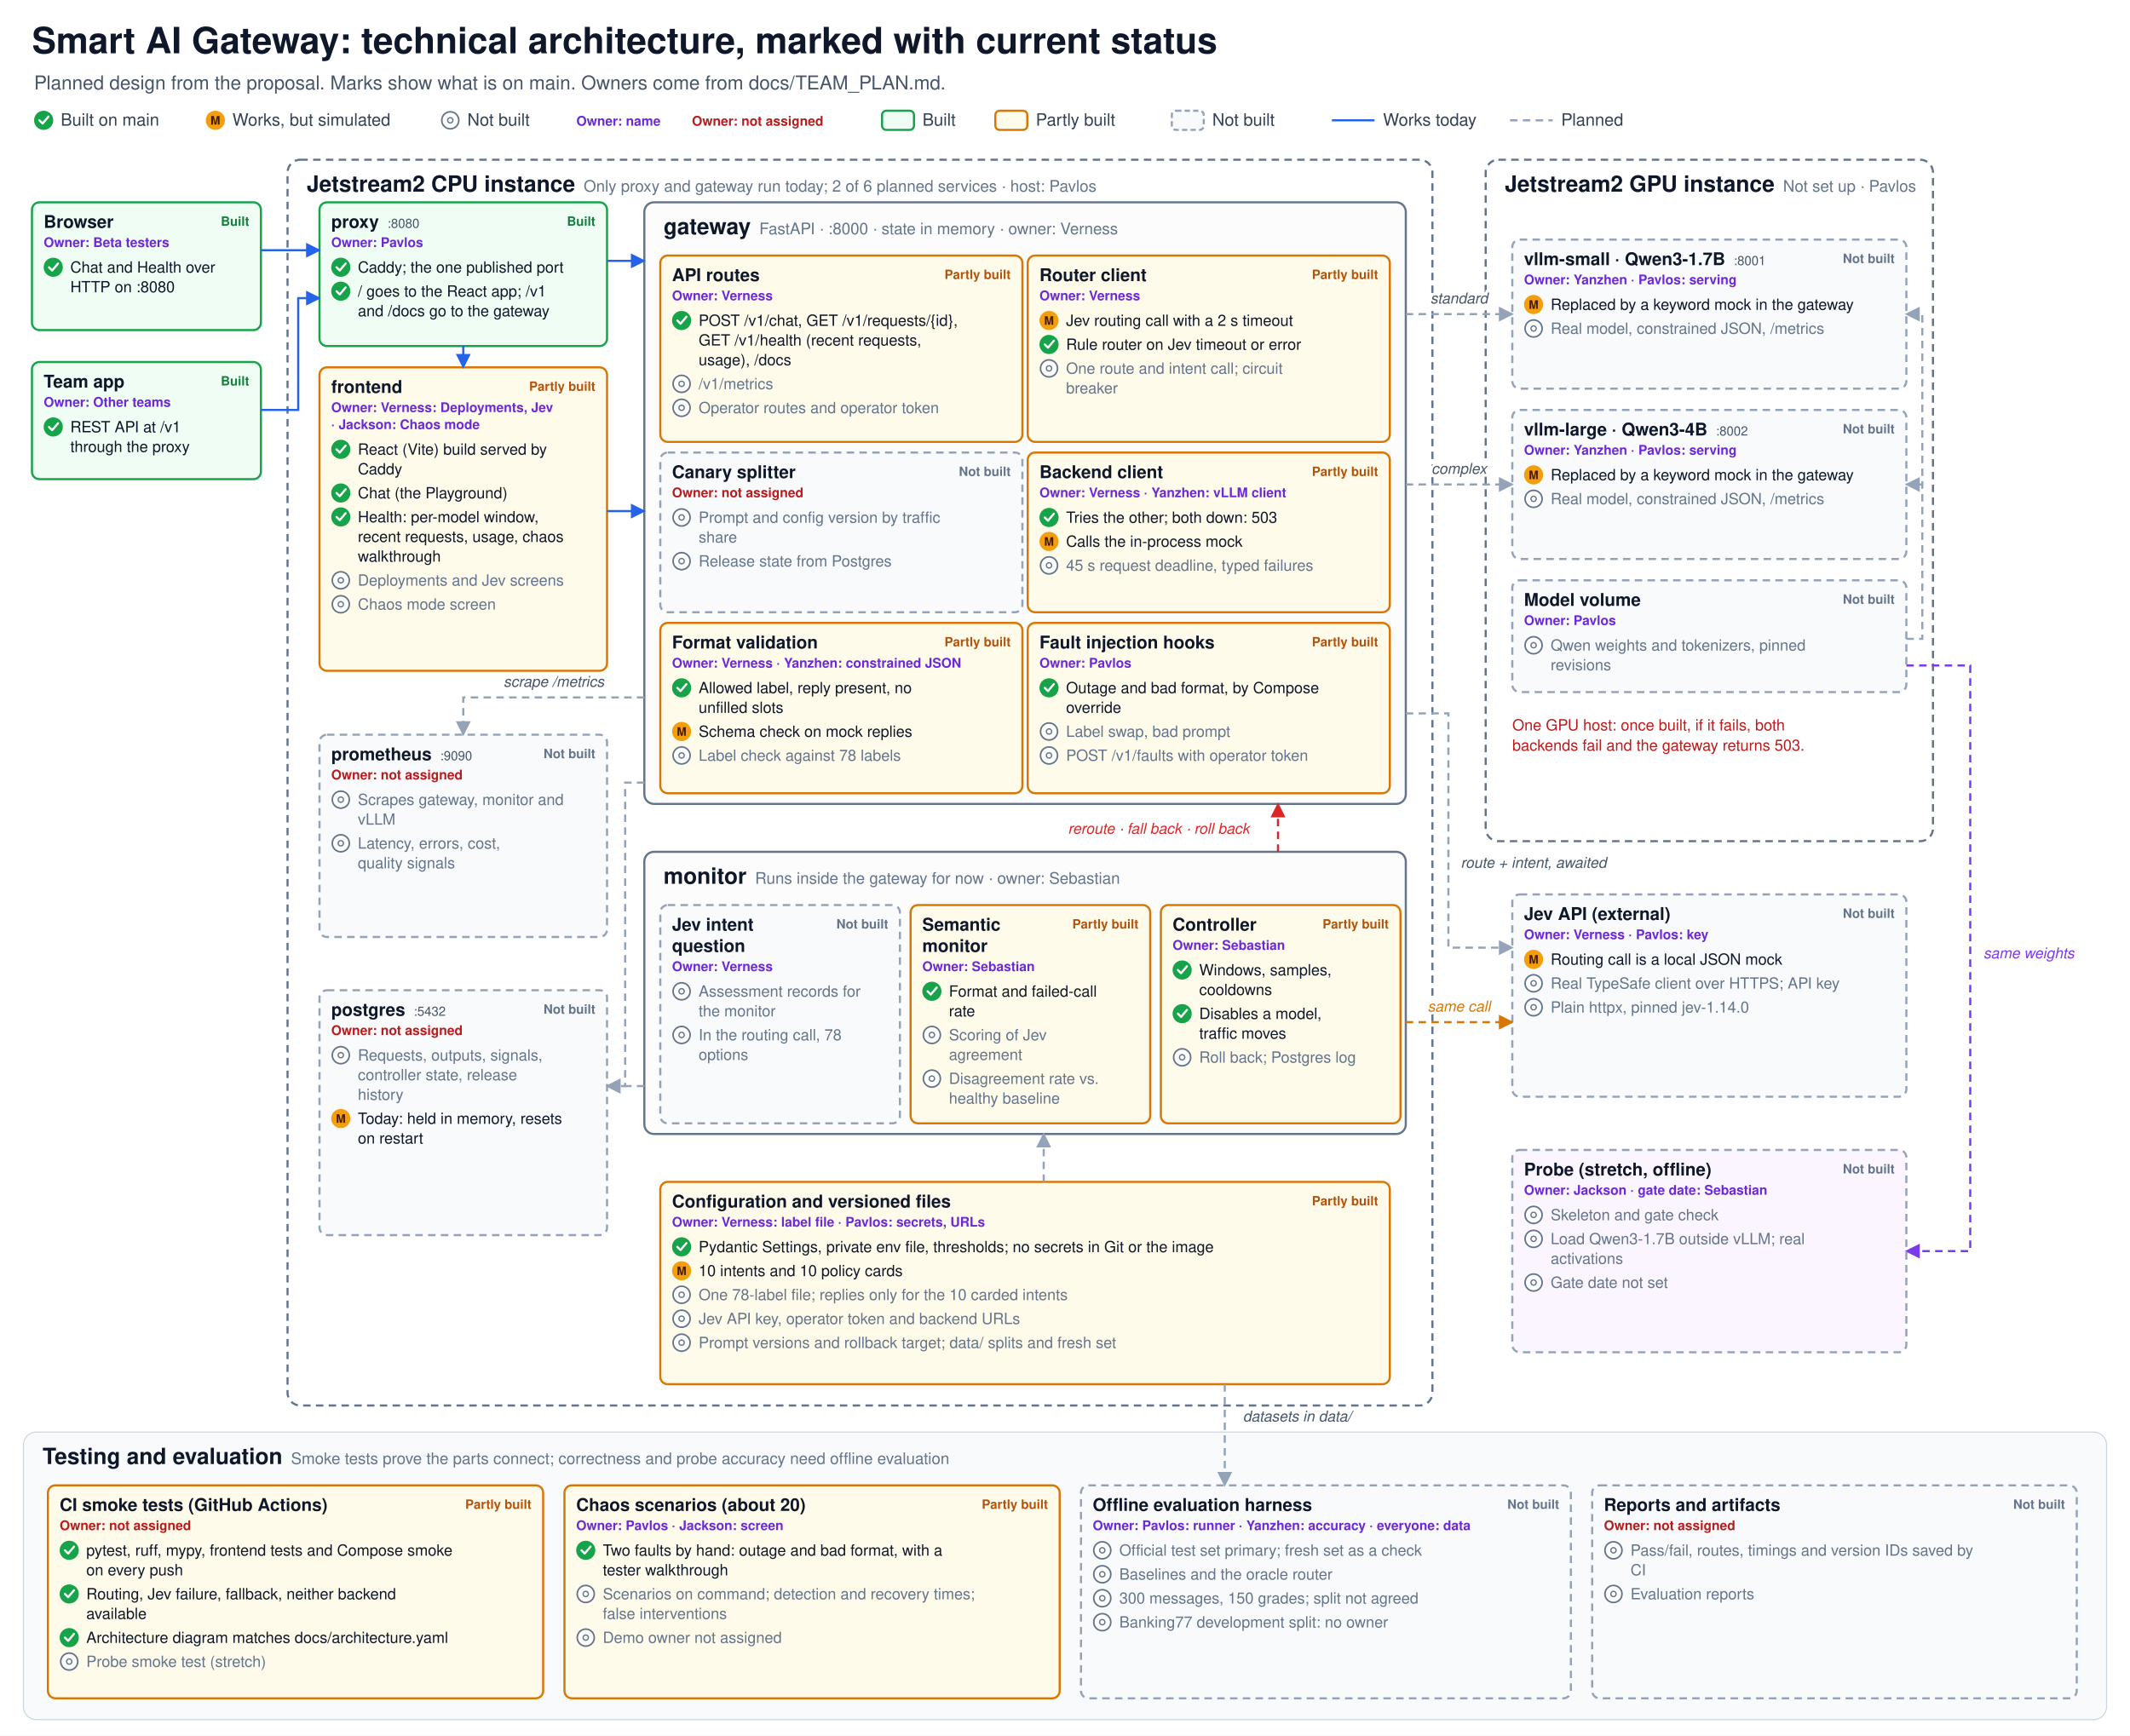
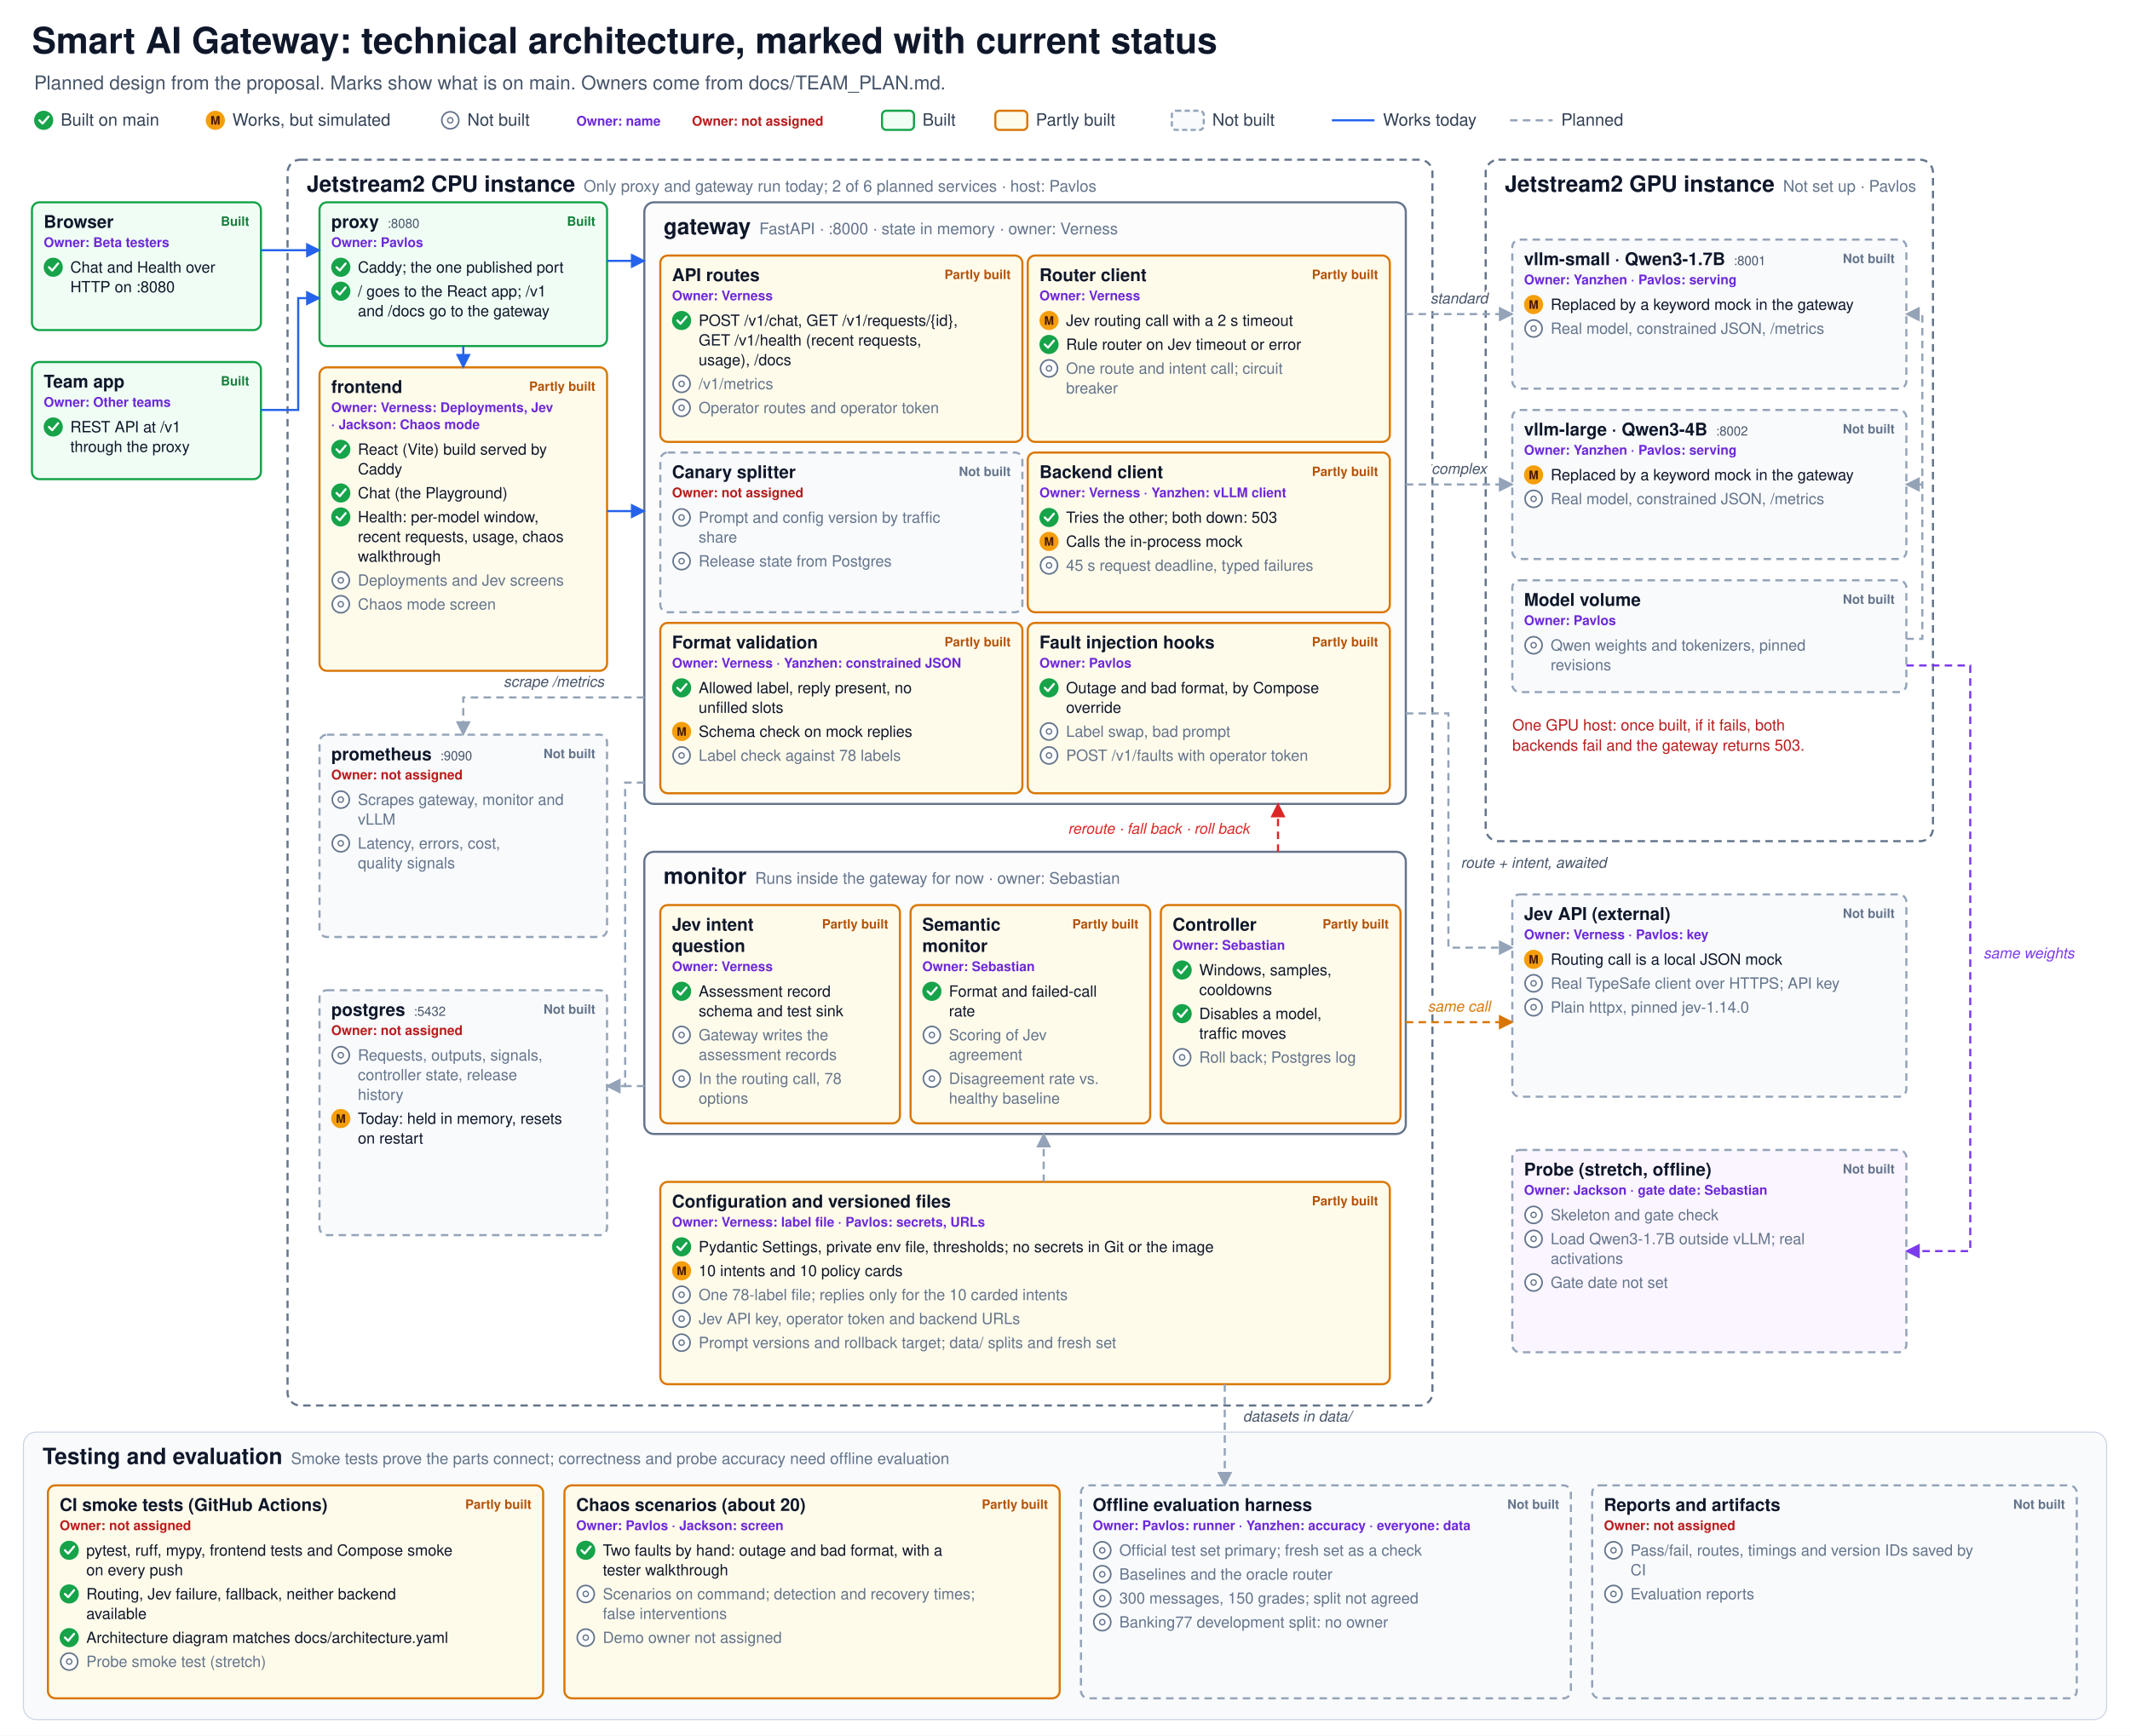
<svg xmlns="http://www.w3.org/2000/svg" width="2000" height="1630" viewBox="0 0 2000 1630" font-family="Helvetica, Arial, sans-serif">
  <defs>
    <marker id="arrow-live" viewBox="0 0 10 10" refX="9" refY="5" markerWidth="7" markerHeight="7" orient="auto">
      <path d="M0 0L10 5L0 10z" fill="#2563eb" />
    </marker>
    <marker id="arrow-planned" viewBox="0 0 10 10" refX="9" refY="5" markerWidth="7" markerHeight="7" orient="auto">
      <path d="M0 0L10 5L0 10z" fill="#94a3b8" />
    </marker>
    <marker id="arrow-async" viewBox="0 0 10 10" refX="9" refY="5" markerWidth="7" markerHeight="7" orient="auto">
      <path d="M0 0L10 5L0 10z" fill="#d97706" />
    </marker>
    <marker id="arrow-control" viewBox="0 0 10 10" refX="9" refY="5" markerWidth="7" markerHeight="7" orient="auto">
      <path d="M0 0L10 5L0 10z" fill="#dc2626" />
    </marker>
    <marker id="arrow-probe" viewBox="0 0 10 10" refX="9" refY="5" markerWidth="7" markerHeight="7" orient="auto">
      <path d="M0 0L10 5L0 10z" fill="#7c3aed" />
    </marker>
  </defs>
  <rect width="2000" height="1630" fill="#fff" />
  <text x="30" y="50" font-size="34" fill="#0f172a" font-weight="700" text-anchor="start">Smart AI Gateway: technical architecture, marked with current status</text>
  <text x="32" y="84" font-size="18" fill="#475569" text-anchor="start">Planned design from the proposal. Marks show what is on main. Owners come from docs/TEAM_PLAN.md.</text>
  <circle cx="41" cy="113" r="9" fill="#16a34a" />
  <path d="M37 113 L40 116 L45.5 109.5" stroke="#fff" stroke-width="2" fill="none" stroke-linecap="round" stroke-linejoin="round" />
  <text x="57" y="118" font-size="16" fill="#334155" text-anchor="start">Built on main</text>
  <circle cx="202.2" cy="113" r="9" fill="#f59e0b" />
  <text x="202.2" y="117" font-size="11" fill="#451a03" font-weight="700" text-anchor="middle">M</text>
  <text x="218.2" y="118" font-size="16" fill="#334155" text-anchor="start">Works, but simulated</text>
  <circle cx="422.8" cy="113" r="8" fill="#fff" stroke="#64748b" stroke-width="1.5" />
  <circle cx="422.8" cy="113" r="2.5" fill="none" stroke="#64748b" stroke-width="1.2" />
  <text x="438.8" y="118" font-size="16" fill="#334155" text-anchor="start">Not built</text>
  <text x="541.2" y="118" font-size="12.5" fill="#6d28d9" font-weight="700" text-anchor="start">Owner: name</text>
  <text x="649.7" y="118" font-size="12.5" fill="#b91c1c" font-weight="700" text-anchor="start">Owner: not assigned</text>
  <rect x="828.2" y="104" width="30" height="18" rx="4" fill="#f0fdf4" stroke="#16a34a" stroke-width="2" />
  <text x="866.2" y="118" font-size="16" fill="#334155" text-anchor="start">Built</text>
  <rect x="934.6" y="104" width="30" height="18" rx="4" fill="#fffbeb" stroke="#d97706" stroke-width="2" />
  <text x="972.6" y="118" font-size="16" fill="#334155" text-anchor="start">Partly built</text>
  <rect x="1100.3" y="104" width="30" height="18" rx="4" fill="#f8fafc" stroke="#94a3b8" stroke-width="2" stroke-dasharray="5 3" />
  <text x="1138.3" y="118" font-size="16" fill="#334155" text-anchor="start">Not built</text>
  <line x1="1250.6" y1="113" x2="1290.6" y2="113" stroke="#2563eb" stroke-width="2" />
  <text x="1298.6" y="118" font-size="16" fill="#334155" text-anchor="start">Works today</text>
  <line x1="1417.9" y1="113" x2="1457.9" y2="113" stroke="#94a3b8" stroke-width="2" stroke-dasharray="7 5" />
  <text x="1465.9" y="118" font-size="16" fill="#334155" text-anchor="start">Planned</text>
  <rect x="22" y="1345" width="1956" height="270" fill="#f8fafc" stroke="#cbd5e1" stroke-width="1" rx="12" />
  <text x="40" y="1375" font-size="21" font-weight="700" fill="#0f172a">Testing and evaluation<tspan dx="8" font-size="15" font-weight="400" fill="#64748b">Smoke tests prove the parts connect; correctness and probe accuracy need offline evaluation</tspan>
  </text>
  <rect x="270" y="150" width="1075" height="1170" fill="none" stroke="#64748b" stroke-width="2" stroke-dasharray="7 5" rx="12" />
  <text x="288" y="180" font-size="21" font-weight="700" fill="#0f172a">Jetstream2 CPU instance<tspan dx="8" font-size="15" font-weight="400" fill="#64748b">Only proxy and gateway run today; 2 of 6 planned services · host: Pavlos</tspan>
  </text>
  <rect x="1395" y="150" width="420" height="640" fill="none" stroke="#64748b" stroke-width="2" stroke-dasharray="7 5" rx="12" />
  <text x="1413" y="180" font-size="21" font-weight="700" fill="#0f172a">Jetstream2 GPU instance<tspan dx="8" font-size="15" font-weight="400" fill="#64748b">Not set up · Pavlos</tspan>
  </text>
  <rect x="605" y="190" width="715" height="565" fill="#fcfcfd" stroke="#64748b" stroke-width="2" rx="9" />
  <text x="623" y="220" font-size="21" font-weight="700" fill="#0f172a">gateway<tspan dx="8" font-size="15" font-weight="400" fill="#64748b">FastAPI · :8000 · state in memory · owner: Verness</tspan>
  </text>
  <rect x="605" y="800" width="715" height="265" fill="#fcfcfd" stroke="#64748b" stroke-width="2" rx="9" />
  <text x="623" y="830" font-size="21" font-weight="700" fill="#0f172a">monitor<tspan dx="8" font-size="15" font-weight="400" fill="#64748b">Runs inside the gateway for now · owner: Sebastian</tspan>
  </text>
  <g id="browser">
    <rect x="30" y="190" width="215" height="120" rx="7" fill="#f0fdf4" stroke="#16a34a" stroke-width="2" />
    <text x="234" y="212" font-size="12" fill="#15803d" font-weight="700" text-anchor="end">Built</text>
    <text x="41" y="214" font-size="16.5" font-weight="700" fill="#0f172a">Browser</text>
    <text x="41" y="232" font-size="12.5" fill="#6d28d9" font-weight="700" text-anchor="start">Owner: Beta testers</text>
    <circle cx="50" cy="251" r="9" fill="#16a34a" />
    <path d="M46 251 L49 254 L54.5 247.5" stroke="#fff" stroke-width="2" fill="none" stroke-linecap="round" stroke-linejoin="round" />
    <text x="66" y="256" font-size="14.5" fill="#0f172a" text-anchor="start">Chat and Health over</text>
    <text x="66" y="274.5" font-size="14.5" fill="#0f172a" text-anchor="start">HTTP on :8080</text>
  </g>
  <g id="team_app">
    <rect x="30" y="340" width="215" height="110" rx="7" fill="#f0fdf4" stroke="#16a34a" stroke-width="2" />
    <text x="234" y="362" font-size="12" fill="#15803d" font-weight="700" text-anchor="end">Built</text>
    <text x="41" y="364" font-size="16.5" font-weight="700" fill="#0f172a">Team app</text>
    <text x="41" y="382" font-size="12.5" fill="#6d28d9" font-weight="700" text-anchor="start">Owner: Other teams</text>
    <circle cx="50" cy="401" r="9" fill="#16a34a" />
    <path d="M46 401 L49 404 L54.5 397.5" stroke="#fff" stroke-width="2" fill="none" stroke-linecap="round" stroke-linejoin="round" />
    <text x="66" y="406" font-size="14.5" fill="#0f172a" text-anchor="start">REST API at /v1</text>
    <text x="66" y="424.5" font-size="14.5" fill="#0f172a" text-anchor="start">through the proxy</text>
  </g>
  <g id="proxy">
    <rect x="300" y="190" width="270" height="135" rx="7" fill="#f0fdf4" stroke="#16a34a" stroke-width="2" />
    <text x="559" y="212" font-size="12" fill="#15803d" font-weight="700" text-anchor="end">Built</text>
    <text x="311" y="214" font-size="16.5" font-weight="700" fill="#0f172a">proxy<tspan dx="8" font-size="12" font-weight="400" fill="#475569">:8080</tspan>
    </text>
    <text x="311" y="232" font-size="12.5" fill="#6d28d9" font-weight="700" text-anchor="start">Owner: Pavlos</text>
    <circle cx="320" cy="251" r="9" fill="#16a34a" />
    <path d="M316 251 L319 254 L324.5 247.5" stroke="#fff" stroke-width="2" fill="none" stroke-linecap="round" stroke-linejoin="round" />
    <text x="336" y="256" font-size="14.5" fill="#0f172a" text-anchor="start">Caddy; the one published port</text>
    <circle cx="320" cy="273.5" r="9" fill="#16a34a" />
    <path d="M316 273.5 L319 276.5 L324.5 270" stroke="#fff" stroke-width="2" fill="none" stroke-linecap="round" stroke-linejoin="round" />
    <text x="336" y="278.5" font-size="14.5" fill="#0f172a" text-anchor="start">/ goes to the React app; /v1</text>
    <text x="336" y="297" font-size="14.5" fill="#0f172a" text-anchor="start">and /docs go to the gateway</text>
  </g>
  <g id="frontend">
    <rect x="300" y="345" width="270" height="285" rx="7" fill="#fffbeb" stroke="#d97706" stroke-width="2" />
    <text x="559" y="367" font-size="12" fill="#b45309" font-weight="700" text-anchor="end">Partly built</text>
    <text x="311" y="369" font-size="16.5" font-weight="700" fill="#0f172a">frontend</text>
    <text x="311" y="387" font-size="12.5" fill="#6d28d9" font-weight="700" text-anchor="start">Owner: Verness: Deployments, Jev</text>
    <text x="311" y="403" font-size="12.5" fill="#6d28d9" font-weight="700" text-anchor="start">· Jackson: Chaos mode</text>
    <circle cx="320" cy="422" r="9" fill="#16a34a" />
    <path d="M316 422 L319 425 L324.5 418.5" stroke="#fff" stroke-width="2" fill="none" stroke-linecap="round" stroke-linejoin="round" />
    <text x="336" y="427" font-size="14.5" fill="#0f172a" text-anchor="start">React (Vite) build served by</text>
    <text x="336" y="445.5" font-size="14.5" fill="#0f172a" text-anchor="start">Caddy</text>
    <circle cx="320" cy="463" r="9" fill="#16a34a" />
    <path d="M316 463 L319 466 L324.5 459.5" stroke="#fff" stroke-width="2" fill="none" stroke-linecap="round" stroke-linejoin="round" />
    <text x="336" y="468" font-size="14.5" fill="#0f172a" text-anchor="start">Chat (the Playground)</text>
    <circle cx="320" cy="485.5" r="9" fill="#16a34a" />
    <path d="M316 485.5 L319 488.5 L324.5 482" stroke="#fff" stroke-width="2" fill="none" stroke-linecap="round" stroke-linejoin="round" />
    <text x="336" y="490.5" font-size="14.5" fill="#0f172a" text-anchor="start">Health: per-model window,</text>
    <text x="336" y="509" font-size="14.5" fill="#0f172a" text-anchor="start">recent requests, usage, chaos</text>
    <text x="336" y="527.5" font-size="14.5" fill="#0f172a" text-anchor="start">walkthrough</text>
    <circle cx="320" cy="545" r="8" fill="#fff" stroke="#64748b" stroke-width="1.5" />
    <circle cx="320" cy="545" r="2.5" fill="none" stroke="#64748b" stroke-width="1.2" />
    <text x="336" y="550" font-size="14.5" fill="#64748b" text-anchor="start">Deployments and Jev screens</text>
    <circle cx="320" cy="567.5" r="8" fill="#fff" stroke="#64748b" stroke-width="1.5" />
    <circle cx="320" cy="567.5" r="2.5" fill="none" stroke="#64748b" stroke-width="1.2" />
    <text x="336" y="572.5" font-size="14.5" fill="#64748b" text-anchor="start">Chaos mode screen</text>
  </g>
  <g id="api_routes">
    <rect x="620" y="240" width="340" height="175" rx="7" fill="#fffbeb" stroke="#d97706" stroke-width="2" />
    <text x="949" y="262" font-size="12" fill="#b45309" font-weight="700" text-anchor="end">Partly built</text>
    <text x="631" y="264" font-size="16.5" font-weight="700" fill="#0f172a">API routes</text>
    <text x="631" y="282" font-size="12.5" fill="#6d28d9" font-weight="700" text-anchor="start">Owner: Verness</text>
    <circle cx="640" cy="301" r="9" fill="#16a34a" />
    <path d="M636 301 L639 304 L644.5 297.5" stroke="#fff" stroke-width="2" fill="none" stroke-linecap="round" stroke-linejoin="round" />
    <text x="656" y="306" font-size="14.5" fill="#0f172a" text-anchor="start">POST /v1/chat, GET /v1/requests/{id},</text>
    <text x="656" y="324.5" font-size="14.5" fill="#0f172a" text-anchor="start">GET /v1/health (recent requests,</text>
    <text x="656" y="343" font-size="14.5" fill="#0f172a" text-anchor="start">usage), /docs</text>
    <circle cx="640" cy="360.5" r="8" fill="#fff" stroke="#64748b" stroke-width="1.5" />
    <circle cx="640" cy="360.5" r="2.5" fill="none" stroke="#64748b" stroke-width="1.2" />
    <text x="656" y="365.5" font-size="14.5" fill="#64748b" text-anchor="start">/v1/metrics</text>
    <circle cx="640" cy="383" r="8" fill="#fff" stroke="#64748b" stroke-width="1.5" />
    <circle cx="640" cy="383" r="2.5" fill="none" stroke="#64748b" stroke-width="1.2" />
    <text x="656" y="388" font-size="14.5" fill="#64748b" text-anchor="start">Operator routes and operator token</text>
  </g>
  <g id="router_client">
    <rect x="965" y="240" width="340" height="175" rx="7" fill="#fffbeb" stroke="#d97706" stroke-width="2" />
    <text x="1294" y="262" font-size="12" fill="#b45309" font-weight="700" text-anchor="end">Partly built</text>
    <text x="976" y="264" font-size="16.5" font-weight="700" fill="#0f172a">Router client</text>
    <text x="976" y="282" font-size="12.5" fill="#6d28d9" font-weight="700" text-anchor="start">Owner: Verness</text>
    <circle cx="985" cy="301" r="9" fill="#f59e0b" />
    <text x="985" y="305" font-size="11" fill="#451a03" font-weight="700" text-anchor="middle">M</text>
    <text x="1001" y="306" font-size="14.5" fill="#0f172a" text-anchor="start">Jev routing call with a 2 s timeout</text>
    <circle cx="985" cy="323.5" r="9" fill="#16a34a" />
    <path d="M981 323.5 L984 326.5 L989.5 320" stroke="#fff" stroke-width="2" fill="none" stroke-linecap="round" stroke-linejoin="round" />
    <text x="1001" y="328.5" font-size="14.5" fill="#0f172a" text-anchor="start">Rule router on Jev timeout or error</text>
    <circle cx="985" cy="346" r="8" fill="#fff" stroke="#64748b" stroke-width="1.5" />
    <circle cx="985" cy="346" r="2.5" fill="none" stroke="#64748b" stroke-width="1.2" />
    <text x="1001" y="351" font-size="14.5" fill="#64748b" text-anchor="start">One route and intent call; circuit</text>
    <text x="1001" y="369.5" font-size="14.5" fill="#64748b" text-anchor="start">breaker</text>
  </g>
  <g id="canary_splitter">
    <rect x="620" y="425" width="340" height="150" rx="7" fill="#f8fafc" stroke="#94a3b8" stroke-width="2" stroke-dasharray="7 5" />
    <text x="949" y="447" font-size="12" fill="#64748b" font-weight="700" text-anchor="end">Not built</text>
    <text x="631" y="449" font-size="16.5" font-weight="700" fill="#0f172a">Canary splitter</text>
    <text x="631" y="467" font-size="12.5" fill="#b91c1c" font-weight="700" text-anchor="start">Owner: not assigned</text>
    <circle cx="640" cy="486" r="8" fill="#fff" stroke="#64748b" stroke-width="1.5" />
    <circle cx="640" cy="486" r="2.5" fill="none" stroke="#64748b" stroke-width="1.2" />
    <text x="656" y="491" font-size="14.5" fill="#64748b" text-anchor="start">Prompt and config version by traffic</text>
    <text x="656" y="509.5" font-size="14.5" fill="#64748b" text-anchor="start">share</text>
    <circle cx="640" cy="527" r="8" fill="#fff" stroke="#64748b" stroke-width="1.5" />
    <circle cx="640" cy="527" r="2.5" fill="none" stroke="#64748b" stroke-width="1.2" />
    <text x="656" y="532" font-size="14.5" fill="#64748b" text-anchor="start">Release state from Postgres</text>
  </g>
  <g id="backend_client">
    <rect x="965" y="425" width="340" height="150" rx="7" fill="#fffbeb" stroke="#d97706" stroke-width="2" />
    <text x="1294" y="447" font-size="12" fill="#b45309" font-weight="700" text-anchor="end">Partly built</text>
    <text x="976" y="449" font-size="16.5" font-weight="700" fill="#0f172a">Backend client</text>
    <text x="976" y="467" font-size="12.5" fill="#6d28d9" font-weight="700" text-anchor="start">Owner: Verness · Yanzhen: vLLM client</text>
    <circle cx="985" cy="486" r="9" fill="#16a34a" />
    <path d="M981 486 L984 489 L989.5 482.5" stroke="#fff" stroke-width="2" fill="none" stroke-linecap="round" stroke-linejoin="round" />
    <text x="1001" y="491" font-size="14.5" fill="#0f172a" text-anchor="start">Tries the other; both down: 503</text>
    <circle cx="985" cy="508.5" r="9" fill="#f59e0b" />
    <text x="985" y="512.5" font-size="11" fill="#451a03" font-weight="700" text-anchor="middle">M</text>
    <text x="1001" y="513.5" font-size="14.5" fill="#0f172a" text-anchor="start">Calls the in-process mock</text>
    <circle cx="985" cy="531" r="8" fill="#fff" stroke="#64748b" stroke-width="1.5" />
    <circle cx="985" cy="531" r="2.5" fill="none" stroke="#64748b" stroke-width="1.2" />
    <text x="1001" y="536" font-size="14.5" fill="#64748b" text-anchor="start">45 s request deadline, typed failures</text>
  </g>
  <g id="format_validation">
    <rect x="620" y="585" width="340" height="160" rx="7" fill="#fffbeb" stroke="#d97706" stroke-width="2" />
    <text x="949" y="607" font-size="12" fill="#b45309" font-weight="700" text-anchor="end">Partly built</text>
    <text x="631" y="609" font-size="16.5" font-weight="700" fill="#0f172a">Format validation</text>
    <text x="631" y="627" font-size="12.5" fill="#6d28d9" font-weight="700" text-anchor="start">Owner: Verness · Yanzhen: constrained JSON</text>
    <circle cx="640" cy="646" r="9" fill="#16a34a" />
    <path d="M636 646 L639 649 L644.5 642.5" stroke="#fff" stroke-width="2" fill="none" stroke-linecap="round" stroke-linejoin="round" />
    <text x="656" y="651" font-size="14.5" fill="#0f172a" text-anchor="start">Allowed label, reply present, no</text>
    <text x="656" y="669.5" font-size="14.5" fill="#0f172a" text-anchor="start">unfilled slots</text>
    <circle cx="640" cy="687" r="9" fill="#f59e0b" />
    <text x="640" y="691" font-size="11" fill="#451a03" font-weight="700" text-anchor="middle">M</text>
    <text x="656" y="692" font-size="14.5" fill="#0f172a" text-anchor="start">Schema check on mock replies</text>
    <circle cx="640" cy="709.5" r="8" fill="#fff" stroke="#64748b" stroke-width="1.5" />
    <circle cx="640" cy="709.5" r="2.5" fill="none" stroke="#64748b" stroke-width="1.2" />
    <text x="656" y="714.5" font-size="14.5" fill="#64748b" text-anchor="start">Label check against 78 labels</text>
  </g>
  <g id="fault_hooks">
    <rect x="965" y="585" width="340" height="160" rx="7" fill="#fffbeb" stroke="#d97706" stroke-width="2" />
    <text x="1294" y="607" font-size="12" fill="#b45309" font-weight="700" text-anchor="end">Partly built</text>
    <text x="976" y="609" font-size="16.5" font-weight="700" fill="#0f172a">Fault injection hooks</text>
    <text x="976" y="627" font-size="12.5" fill="#6d28d9" font-weight="700" text-anchor="start">Owner: Pavlos</text>
    <circle cx="985" cy="646" r="9" fill="#16a34a" />
    <path d="M981 646 L984 649 L989.5 642.5" stroke="#fff" stroke-width="2" fill="none" stroke-linecap="round" stroke-linejoin="round" />
    <text x="1001" y="651" font-size="14.5" fill="#0f172a" text-anchor="start">Outage and bad format, by Compose</text>
    <text x="1001" y="669.5" font-size="14.5" fill="#0f172a" text-anchor="start">override</text>
    <circle cx="985" cy="687" r="8" fill="#fff" stroke="#64748b" stroke-width="1.5" />
    <circle cx="985" cy="687" r="2.5" fill="none" stroke="#64748b" stroke-width="1.2" />
    <text x="1001" y="692" font-size="14.5" fill="#64748b" text-anchor="start">Label swap, bad prompt</text>
    <circle cx="985" cy="709.5" r="8" fill="#fff" stroke="#64748b" stroke-width="1.5" />
    <circle cx="985" cy="709.5" r="2.5" fill="none" stroke="#64748b" stroke-width="1.2" />
    <text x="1001" y="714.5" font-size="14.5" fill="#64748b" text-anchor="start">POST /v1/faults with operator token</text>
  </g>
  <g id="jev_intent">
-     <rect x="620" y="850" width="225" height="205" rx="7" fill="#f8fafc" stroke="#94a3b8" stroke-width="2" stroke-dasharray="7 5" />
-     <text x="834" y="872" font-size="12" fill="#64748b" font-weight="700" text-anchor="end">Not built</text>
+     <rect x="620" y="850" width="225" height="205" rx="7" fill="#fffbeb" stroke="#d97706" stroke-width="2" />
+     <text x="834" y="872" font-size="12" fill="#b45309" font-weight="700" text-anchor="end">Partly built</text>
    <text x="631" y="874" font-size="16.5" font-weight="700" fill="#0f172a">Jev intent</text>
    <text x="631" y="894" font-size="16.5" font-weight="700" fill="#0f172a">question</text>
    <text x="631" y="912" font-size="12.5" fill="#6d28d9" font-weight="700" text-anchor="start">Owner: Verness</text>
-     <circle cx="640" cy="931" r="8" fill="#fff" stroke="#64748b" stroke-width="1.5" />
-     <circle cx="640" cy="931" r="2.5" fill="none" stroke="#64748b" stroke-width="1.2" />
-     <text x="656" y="936" font-size="14.5" fill="#64748b" text-anchor="start">Assessment records for</text>
-     <text x="656" y="954.5" font-size="14.5" fill="#64748b" text-anchor="start">the monitor</text>
+     <circle cx="640" cy="931" r="9" fill="#16a34a" />
+     <path d="M636 931 L639 934 L644.5 927.5" stroke="#fff" stroke-width="2" fill="none" stroke-linecap="round" stroke-linejoin="round" />
+     <text x="656" y="936" font-size="14.5" fill="#0f172a" text-anchor="start">Assessment record</text>
+     <text x="656" y="954.5" font-size="14.5" fill="#0f172a" text-anchor="start">schema and test sink</text>
    <circle cx="640" cy="972" r="8" fill="#fff" stroke="#64748b" stroke-width="1.5" />
    <circle cx="640" cy="972" r="2.5" fill="none" stroke="#64748b" stroke-width="1.2" />
-     <text x="656" y="977" font-size="14.5" fill="#64748b" text-anchor="start">In the routing call, 78</text>
-     <text x="656" y="995.5" font-size="14.5" fill="#64748b" text-anchor="start">options</text>
+     <text x="656" y="977" font-size="14.5" fill="#64748b" text-anchor="start">Gateway writes the</text>
+     <text x="656" y="995.5" font-size="14.5" fill="#64748b" text-anchor="start">assessment records</text>
+     <circle cx="640" cy="1013" r="8" fill="#fff" stroke="#64748b" stroke-width="1.5" />
+     <circle cx="640" cy="1013" r="2.5" fill="none" stroke="#64748b" stroke-width="1.2" />
+     <text x="656" y="1018" font-size="14.5" fill="#64748b" text-anchor="start">In the routing call, 78</text>
+     <text x="656" y="1036.5" font-size="14.5" fill="#64748b" text-anchor="start">options</text>
  </g>
  <g id="semantic_monitor">
    <rect x="855" y="850" width="225" height="205" rx="7" fill="#fffbeb" stroke="#d97706" stroke-width="2" />
    <text x="1069" y="872" font-size="12" fill="#b45309" font-weight="700" text-anchor="end">Partly built</text>
    <text x="866" y="874" font-size="16.5" font-weight="700" fill="#0f172a">Semantic</text>
    <text x="866" y="894" font-size="16.5" font-weight="700" fill="#0f172a">monitor</text>
    <text x="866" y="912" font-size="12.5" fill="#6d28d9" font-weight="700" text-anchor="start">Owner: Sebastian</text>
    <circle cx="875" cy="931" r="9" fill="#16a34a" />
    <path d="M871 931 L874 934 L879.5 927.5" stroke="#fff" stroke-width="2" fill="none" stroke-linecap="round" stroke-linejoin="round" />
    <text x="891" y="936" font-size="14.5" fill="#0f172a" text-anchor="start">Format and failed-call</text>
    <text x="891" y="954.5" font-size="14.5" fill="#0f172a" text-anchor="start">rate</text>
    <circle cx="875" cy="972" r="8" fill="#fff" stroke="#64748b" stroke-width="1.5" />
    <circle cx="875" cy="972" r="2.5" fill="none" stroke="#64748b" stroke-width="1.2" />
    <text x="891" y="977" font-size="14.5" fill="#64748b" text-anchor="start">Scoring of Jev</text>
    <text x="891" y="995.5" font-size="14.5" fill="#64748b" text-anchor="start">agreement</text>
    <circle cx="875" cy="1013" r="8" fill="#fff" stroke="#64748b" stroke-width="1.5" />
    <circle cx="875" cy="1013" r="2.5" fill="none" stroke="#64748b" stroke-width="1.2" />
    <text x="891" y="1018" font-size="14.5" fill="#64748b" text-anchor="start">Disagreement rate vs.</text>
    <text x="891" y="1036.5" font-size="14.5" fill="#64748b" text-anchor="start">healthy baseline</text>
  </g>
  <g id="controller">
    <rect x="1090" y="850" width="225" height="205" rx="7" fill="#fffbeb" stroke="#d97706" stroke-width="2" />
    <text x="1304" y="872" font-size="12" fill="#b45309" font-weight="700" text-anchor="end">Partly built</text>
    <text x="1101" y="874" font-size="16.5" font-weight="700" fill="#0f172a">Controller</text>
    <text x="1101" y="892" font-size="12.5" fill="#6d28d9" font-weight="700" text-anchor="start">Owner: Sebastian</text>
    <circle cx="1110" cy="911" r="9" fill="#16a34a" />
    <path d="M1106 911 L1109 914 L1114.5 907.5" stroke="#fff" stroke-width="2" fill="none" stroke-linecap="round" stroke-linejoin="round" />
    <text x="1126" y="916" font-size="14.5" fill="#0f172a" text-anchor="start">Windows, samples,</text>
    <text x="1126" y="934.5" font-size="14.5" fill="#0f172a" text-anchor="start">cooldowns</text>
    <circle cx="1110" cy="952" r="9" fill="#16a34a" />
    <path d="M1106 952 L1109 955 L1114.5 948.5" stroke="#fff" stroke-width="2" fill="none" stroke-linecap="round" stroke-linejoin="round" />
    <text x="1126" y="957" font-size="14.5" fill="#0f172a" text-anchor="start">Disables a model,</text>
    <text x="1126" y="975.5" font-size="14.5" fill="#0f172a" text-anchor="start">traffic moves</text>
    <circle cx="1110" cy="993" r="8" fill="#fff" stroke="#64748b" stroke-width="1.5" />
    <circle cx="1110" cy="993" r="2.5" fill="none" stroke="#64748b" stroke-width="1.2" />
    <text x="1126" y="998" font-size="14.5" fill="#64748b" text-anchor="start">Roll back; Postgres log</text>
  </g>
  <g id="prometheus">
    <rect x="300" y="690" width="270" height="190" rx="7" fill="#f8fafc" stroke="#94a3b8" stroke-width="2" stroke-dasharray="7 5" />
    <text x="559" y="712" font-size="12" fill="#64748b" font-weight="700" text-anchor="end">Not built</text>
    <text x="311" y="714" font-size="16.5" font-weight="700" fill="#0f172a">prometheus<tspan dx="8" font-size="12" font-weight="400" fill="#475569">:9090</tspan>
    </text>
    <text x="311" y="732" font-size="12.5" fill="#b91c1c" font-weight="700" text-anchor="start">Owner: not assigned</text>
    <circle cx="320" cy="751" r="8" fill="#fff" stroke="#64748b" stroke-width="1.5" />
    <circle cx="320" cy="751" r="2.5" fill="none" stroke="#64748b" stroke-width="1.2" />
    <text x="336" y="756" font-size="14.5" fill="#64748b" text-anchor="start">Scrapes gateway, monitor and</text>
    <text x="336" y="774.5" font-size="14.5" fill="#64748b" text-anchor="start">vLLM</text>
    <circle cx="320" cy="792" r="8" fill="#fff" stroke="#64748b" stroke-width="1.5" />
    <circle cx="320" cy="792" r="2.5" fill="none" stroke="#64748b" stroke-width="1.2" />
    <text x="336" y="797" font-size="14.5" fill="#64748b" text-anchor="start">Latency, errors, cost,</text>
    <text x="336" y="815.5" font-size="14.5" fill="#64748b" text-anchor="start">quality signals</text>
  </g>
  <g id="postgres">
    <rect x="300" y="930" width="270" height="230" rx="7" fill="#f8fafc" stroke="#94a3b8" stroke-width="2" stroke-dasharray="7 5" />
    <text x="559" y="952" font-size="12" fill="#64748b" font-weight="700" text-anchor="end">Not built</text>
    <text x="311" y="954" font-size="16.5" font-weight="700" fill="#0f172a">postgres<tspan dx="8" font-size="12" font-weight="400" fill="#475569">:5432</tspan>
    </text>
    <text x="311" y="972" font-size="12.5" fill="#b91c1c" font-weight="700" text-anchor="start">Owner: not assigned</text>
    <circle cx="320" cy="991" r="8" fill="#fff" stroke="#64748b" stroke-width="1.5" />
    <circle cx="320" cy="991" r="2.5" fill="none" stroke="#64748b" stroke-width="1.2" />
    <text x="336" y="996" font-size="14.5" fill="#64748b" text-anchor="start">Requests, outputs, signals,</text>
    <text x="336" y="1014.5" font-size="14.5" fill="#64748b" text-anchor="start">controller state, release</text>
    <text x="336" y="1033" font-size="14.5" fill="#64748b" text-anchor="start">history</text>
    <circle cx="320" cy="1050.5" r="9" fill="#f59e0b" />
    <text x="320" y="1054.5" font-size="11" fill="#451a03" font-weight="700" text-anchor="middle">M</text>
    <text x="336" y="1055.5" font-size="14.5" fill="#0f172a" text-anchor="start">Today: held in memory, resets</text>
    <text x="336" y="1074" font-size="14.5" fill="#0f172a" text-anchor="start">on restart</text>
  </g>
  <g id="configuration">
    <rect x="620" y="1110" width="685" height="190" rx="7" fill="#fffbeb" stroke="#d97706" stroke-width="2" />
    <text x="1294" y="1132" font-size="12" fill="#b45309" font-weight="700" text-anchor="end">Partly built</text>
    <text x="631" y="1134" font-size="16.5" font-weight="700" fill="#0f172a">Configuration and versioned files</text>
    <text x="631" y="1152" font-size="12.5" fill="#6d28d9" font-weight="700" text-anchor="start">Owner: Verness: label file · Pavlos: secrets, URLs</text>
    <circle cx="640" cy="1171" r="9" fill="#16a34a" />
    <path d="M636 1171 L639 1174 L644.5 1167.5" stroke="#fff" stroke-width="2" fill="none" stroke-linecap="round" stroke-linejoin="round" />
    <text x="656" y="1176" font-size="14.5" fill="#0f172a" text-anchor="start">Pydantic Settings, private env file, thresholds; no secrets in Git or the image</text>
    <circle cx="640" cy="1193.5" r="9" fill="#f59e0b" />
    <text x="640" y="1197.5" font-size="11" fill="#451a03" font-weight="700" text-anchor="middle">M</text>
    <text x="656" y="1198.5" font-size="14.5" fill="#0f172a" text-anchor="start">10 intents and 10 policy cards</text>
    <circle cx="640" cy="1216" r="8" fill="#fff" stroke="#64748b" stroke-width="1.5" />
    <circle cx="640" cy="1216" r="2.5" fill="none" stroke="#64748b" stroke-width="1.2" />
    <text x="656" y="1221" font-size="14.5" fill="#64748b" text-anchor="start">One 78-label file; replies only for the 10 carded intents</text>
    <circle cx="640" cy="1238.5" r="8" fill="#fff" stroke="#64748b" stroke-width="1.5" />
    <circle cx="640" cy="1238.5" r="2.5" fill="none" stroke="#64748b" stroke-width="1.2" />
    <text x="656" y="1243.5" font-size="14.5" fill="#64748b" text-anchor="start">Jev API key, operator token and backend URLs</text>
    <circle cx="640" cy="1261" r="8" fill="#fff" stroke="#64748b" stroke-width="1.5" />
    <circle cx="640" cy="1261" r="2.5" fill="none" stroke="#64748b" stroke-width="1.2" />
    <text x="656" y="1266" font-size="14.5" fill="#64748b" text-anchor="start">Prompt versions and rollback target; data/ splits and fresh set</text>
  </g>
  <g id="vllm_small">
    <rect x="1420" y="225" width="370" height="140" rx="7" fill="#f8fafc" stroke="#94a3b8" stroke-width="2" stroke-dasharray="7 5" />
    <text x="1779" y="247" font-size="12" fill="#64748b" font-weight="700" text-anchor="end">Not built</text>
    <text x="1431" y="249" font-size="16.5" font-weight="700" fill="#0f172a">vllm-small · Qwen3-1.7B<tspan dx="8" font-size="12" font-weight="400" fill="#475569">:8001</tspan>
    </text>
    <text x="1431" y="267" font-size="12.5" fill="#6d28d9" font-weight="700" text-anchor="start">Owner: Yanzhen · Pavlos: serving</text>
    <circle cx="1440" cy="286" r="9" fill="#f59e0b" />
    <text x="1440" y="290" font-size="11" fill="#451a03" font-weight="700" text-anchor="middle">M</text>
    <text x="1456" y="291" font-size="14.5" fill="#0f172a" text-anchor="start">Replaced by a keyword mock in the gateway</text>
    <circle cx="1440" cy="308.5" r="8" fill="#fff" stroke="#64748b" stroke-width="1.5" />
    <circle cx="1440" cy="308.5" r="2.5" fill="none" stroke="#64748b" stroke-width="1.2" />
    <text x="1456" y="313.5" font-size="14.5" fill="#64748b" text-anchor="start">Real model, constrained JSON, /metrics</text>
  </g>
  <g id="vllm_large">
    <rect x="1420" y="385" width="370" height="140" rx="7" fill="#f8fafc" stroke="#94a3b8" stroke-width="2" stroke-dasharray="7 5" />
    <text x="1779" y="407" font-size="12" fill="#64748b" font-weight="700" text-anchor="end">Not built</text>
    <text x="1431" y="409" font-size="16.5" font-weight="700" fill="#0f172a">vllm-large · Qwen3-4B<tspan dx="8" font-size="12" font-weight="400" fill="#475569">:8002</tspan>
    </text>
    <text x="1431" y="427" font-size="12.5" fill="#6d28d9" font-weight="700" text-anchor="start">Owner: Yanzhen · Pavlos: serving</text>
    <circle cx="1440" cy="446" r="9" fill="#f59e0b" />
    <text x="1440" y="450" font-size="11" fill="#451a03" font-weight="700" text-anchor="middle">M</text>
    <text x="1456" y="451" font-size="14.5" fill="#0f172a" text-anchor="start">Replaced by a keyword mock in the gateway</text>
    <circle cx="1440" cy="468.5" r="8" fill="#fff" stroke="#64748b" stroke-width="1.5" />
    <circle cx="1440" cy="468.5" r="2.5" fill="none" stroke="#64748b" stroke-width="1.2" />
    <text x="1456" y="473.5" font-size="14.5" fill="#64748b" text-anchor="start">Real model, constrained JSON, /metrics</text>
  </g>
  <g id="model_volume">
    <rect x="1420" y="545" width="370" height="105" rx="7" fill="#f8fafc" stroke="#94a3b8" stroke-width="2" stroke-dasharray="7 5" />
    <text x="1779" y="567" font-size="12" fill="#64748b" font-weight="700" text-anchor="end">Not built</text>
    <text x="1431" y="569" font-size="16.5" font-weight="700" fill="#0f172a">Model volume</text>
    <text x="1431" y="587" font-size="12.5" fill="#6d28d9" font-weight="700" text-anchor="start">Owner: Pavlos</text>
    <circle cx="1440" cy="606" r="8" fill="#fff" stroke="#64748b" stroke-width="1.5" />
    <circle cx="1440" cy="606" r="2.5" fill="none" stroke="#64748b" stroke-width="1.2" />
    <text x="1456" y="611" font-size="14.5" fill="#64748b" text-anchor="start">Qwen weights and tokenizers, pinned</text>
    <text x="1456" y="629.5" font-size="14.5" fill="#64748b" text-anchor="start">revisions</text>
  </g>
  <g id="jev_api">
    <rect x="1420" y="840" width="370" height="190" rx="7" fill="#f8fafc" stroke="#94a3b8" stroke-width="2" stroke-dasharray="7 5" />
    <text x="1779" y="862" font-size="12" fill="#64748b" font-weight="700" text-anchor="end">Not built</text>
    <text x="1431" y="864" font-size="16.5" font-weight="700" fill="#0f172a">Jev API (external)</text>
    <text x="1431" y="882" font-size="12.5" fill="#6d28d9" font-weight="700" text-anchor="start">Owner: Verness · Pavlos: key</text>
    <circle cx="1440" cy="901" r="9" fill="#f59e0b" />
    <text x="1440" y="905" font-size="11" fill="#451a03" font-weight="700" text-anchor="middle">M</text>
    <text x="1456" y="906" font-size="14.5" fill="#0f172a" text-anchor="start">Routing call is a local JSON mock</text>
    <circle cx="1440" cy="923.5" r="8" fill="#fff" stroke="#64748b" stroke-width="1.5" />
    <circle cx="1440" cy="923.5" r="2.5" fill="none" stroke="#64748b" stroke-width="1.2" />
    <text x="1456" y="928.5" font-size="14.5" fill="#64748b" text-anchor="start">Real TypeSafe client over HTTPS; API key</text>
    <circle cx="1440" cy="946" r="8" fill="#fff" stroke="#64748b" stroke-width="1.5" />
    <circle cx="1440" cy="946" r="2.5" fill="none" stroke="#64748b" stroke-width="1.2" />
    <text x="1456" y="951" font-size="14.5" fill="#64748b" text-anchor="start">Plain httpx, pinned jev-1.14.0</text>
  </g>
  <g id="probe">
    <rect x="1420" y="1080" width="370" height="190" rx="7" fill="#faf5ff" stroke="#94a3b8" stroke-width="2" stroke-dasharray="7 5" />
    <text x="1779" y="1102" font-size="12" fill="#64748b" font-weight="700" text-anchor="end">Not built</text>
    <text x="1431" y="1104" font-size="16.5" font-weight="700" fill="#0f172a">Probe (stretch, offline)</text>
    <text x="1431" y="1122" font-size="12.5" fill="#6d28d9" font-weight="700" text-anchor="start">Owner: Jackson · gate date: Sebastian</text>
    <circle cx="1440" cy="1141" r="8" fill="#fff" stroke="#64748b" stroke-width="1.5" />
    <circle cx="1440" cy="1141" r="2.5" fill="none" stroke="#64748b" stroke-width="1.2" />
    <text x="1456" y="1146" font-size="14.5" fill="#64748b" text-anchor="start">Skeleton and gate check</text>
    <circle cx="1440" cy="1163.5" r="8" fill="#fff" stroke="#64748b" stroke-width="1.5" />
    <circle cx="1440" cy="1163.5" r="2.5" fill="none" stroke="#64748b" stroke-width="1.2" />
    <text x="1456" y="1168.5" font-size="14.5" fill="#64748b" text-anchor="start">Load Qwen3-1.7B outside vLLM; real</text>
    <text x="1456" y="1187" font-size="14.5" fill="#64748b" text-anchor="start">activations</text>
    <circle cx="1440" cy="1204.5" r="8" fill="#fff" stroke="#64748b" stroke-width="1.5" />
    <circle cx="1440" cy="1204.5" r="2.5" fill="none" stroke="#64748b" stroke-width="1.2" />
    <text x="1456" y="1209.5" font-size="14.5" fill="#64748b" text-anchor="start">Gate date not set</text>
  </g>
  <g id="ci">
    <rect x="45" y="1395" width="465" height="200" rx="7" fill="#fffbeb" stroke="#d97706" stroke-width="2" />
    <text x="499" y="1417" font-size="12" fill="#b45309" font-weight="700" text-anchor="end">Partly built</text>
    <text x="56" y="1419" font-size="16.5" font-weight="700" fill="#0f172a">CI smoke tests (GitHub Actions)</text>
    <text x="56" y="1437" font-size="12.5" fill="#b91c1c" font-weight="700" text-anchor="start">Owner: not assigned</text>
    <circle cx="65" cy="1456" r="9" fill="#16a34a" />
    <path d="M61 1456 L64 1459 L69.5 1452.5" stroke="#fff" stroke-width="2" fill="none" stroke-linecap="round" stroke-linejoin="round" />
    <text x="81" y="1461" font-size="14.5" fill="#0f172a" text-anchor="start">pytest, ruff, mypy, frontend tests and Compose smoke</text>
    <text x="81" y="1479.5" font-size="14.5" fill="#0f172a" text-anchor="start">on every push</text>
    <circle cx="65" cy="1497" r="9" fill="#16a34a" />
    <path d="M61 1497 L64 1500 L69.5 1493.5" stroke="#fff" stroke-width="2" fill="none" stroke-linecap="round" stroke-linejoin="round" />
    <text x="81" y="1502" font-size="14.5" fill="#0f172a" text-anchor="start">Routing, Jev failure, fallback, neither backend</text>
    <text x="81" y="1520.5" font-size="14.5" fill="#0f172a" text-anchor="start">available</text>
    <circle cx="65" cy="1538" r="9" fill="#16a34a" />
    <path d="M61 1538 L64 1541 L69.5 1534.5" stroke="#fff" stroke-width="2" fill="none" stroke-linecap="round" stroke-linejoin="round" />
    <text x="81" y="1543" font-size="14.5" fill="#0f172a" text-anchor="start">Architecture diagram matches docs/architecture.yaml</text>
    <circle cx="65" cy="1560.5" r="8" fill="#fff" stroke="#64748b" stroke-width="1.5" />
    <circle cx="65" cy="1560.5" r="2.5" fill="none" stroke="#64748b" stroke-width="1.2" />
    <text x="81" y="1565.5" font-size="14.5" fill="#64748b" text-anchor="start">Probe smoke test (stretch)</text>
  </g>
  <g id="chaos">
    <rect x="530" y="1395" width="465" height="200" rx="7" fill="#fffbeb" stroke="#d97706" stroke-width="2" />
    <text x="984" y="1417" font-size="12" fill="#b45309" font-weight="700" text-anchor="end">Partly built</text>
    <text x="541" y="1419" font-size="16.5" font-weight="700" fill="#0f172a">Chaos scenarios (about 20)</text>
    <text x="541" y="1437" font-size="12.5" fill="#6d28d9" font-weight="700" text-anchor="start">Owner: Pavlos · Jackson: screen</text>
    <circle cx="550" cy="1456" r="9" fill="#16a34a" />
    <path d="M546 1456 L549 1459 L554.5 1452.5" stroke="#fff" stroke-width="2" fill="none" stroke-linecap="round" stroke-linejoin="round" />
    <text x="566" y="1461" font-size="14.5" fill="#0f172a" text-anchor="start">Two faults by hand: outage and bad format, with a</text>
    <text x="566" y="1479.5" font-size="14.5" fill="#0f172a" text-anchor="start">tester walkthrough</text>
    <circle cx="550" cy="1497" r="8" fill="#fff" stroke="#64748b" stroke-width="1.5" />
    <circle cx="550" cy="1497" r="2.5" fill="none" stroke="#64748b" stroke-width="1.2" />
    <text x="566" y="1502" font-size="14.5" fill="#64748b" text-anchor="start">Scenarios on command; detection and recovery times;</text>
    <text x="566" y="1520.5" font-size="14.5" fill="#64748b" text-anchor="start">false interventions</text>
    <circle cx="550" cy="1538" r="8" fill="#fff" stroke="#64748b" stroke-width="1.5" />
    <circle cx="550" cy="1538" r="2.5" fill="none" stroke="#64748b" stroke-width="1.2" />
    <text x="566" y="1543" font-size="14.5" fill="#64748b" text-anchor="start">Demo owner not assigned</text>
  </g>
  <g id="evaluation">
    <rect x="1015" y="1395" width="460" height="200" rx="7" fill="#f8fafc" stroke="#94a3b8" stroke-width="2" stroke-dasharray="7 5" />
    <text x="1464" y="1417" font-size="12" fill="#64748b" font-weight="700" text-anchor="end">Not built</text>
    <text x="1026" y="1419" font-size="16.5" font-weight="700" fill="#0f172a">Offline evaluation harness</text>
    <text x="1026" y="1437" font-size="12.5" fill="#6d28d9" font-weight="700" text-anchor="start">Owner: Pavlos: runner · Yanzhen: accuracy · everyone: data</text>
    <circle cx="1035" cy="1456" r="8" fill="#fff" stroke="#64748b" stroke-width="1.5" />
    <circle cx="1035" cy="1456" r="2.5" fill="none" stroke="#64748b" stroke-width="1.2" />
    <text x="1051" y="1461" font-size="14.5" fill="#64748b" text-anchor="start">Official test set primary; fresh set as a check</text>
    <circle cx="1035" cy="1478.5" r="8" fill="#fff" stroke="#64748b" stroke-width="1.5" />
    <circle cx="1035" cy="1478.5" r="2.5" fill="none" stroke="#64748b" stroke-width="1.2" />
    <text x="1051" y="1483.5" font-size="14.5" fill="#64748b" text-anchor="start">Baselines and the oracle router</text>
    <circle cx="1035" cy="1501" r="8" fill="#fff" stroke="#64748b" stroke-width="1.5" />
    <circle cx="1035" cy="1501" r="2.5" fill="none" stroke="#64748b" stroke-width="1.2" />
    <text x="1051" y="1506" font-size="14.5" fill="#64748b" text-anchor="start">300 messages, 150 grades; split not agreed</text>
    <circle cx="1035" cy="1523.5" r="8" fill="#fff" stroke="#64748b" stroke-width="1.5" />
    <circle cx="1035" cy="1523.5" r="2.5" fill="none" stroke="#64748b" stroke-width="1.2" />
    <text x="1051" y="1528.5" font-size="14.5" fill="#64748b" text-anchor="start">Banking77 development split: no owner</text>
  </g>
  <g id="reports">
    <rect x="1495" y="1395" width="455" height="200" rx="7" fill="#f8fafc" stroke="#94a3b8" stroke-width="2" stroke-dasharray="7 5" />
    <text x="1939" y="1417" font-size="12" fill="#64748b" font-weight="700" text-anchor="end">Not built</text>
    <text x="1506" y="1419" font-size="16.5" font-weight="700" fill="#0f172a">Reports and artifacts</text>
    <text x="1506" y="1437" font-size="12.5" fill="#b91c1c" font-weight="700" text-anchor="start">Owner: not assigned</text>
    <circle cx="1515" cy="1456" r="8" fill="#fff" stroke="#64748b" stroke-width="1.5" />
    <circle cx="1515" cy="1456" r="2.5" fill="none" stroke="#64748b" stroke-width="1.2" />
    <text x="1531" y="1461" font-size="14.5" fill="#64748b" text-anchor="start">Pass/fail, routes, timings and version IDs saved by</text>
    <text x="1531" y="1479.5" font-size="14.5" fill="#64748b" text-anchor="start">CI</text>
    <circle cx="1515" cy="1497" r="8" fill="#fff" stroke="#64748b" stroke-width="1.5" />
    <circle cx="1515" cy="1497" r="2.5" fill="none" stroke="#64748b" stroke-width="1.2" />
    <text x="1531" y="1502" font-size="14.5" fill="#64748b" text-anchor="start">Evaluation reports</text>
  </g>
  <text x="1420" y="686" font-size="14.5" fill="#b91c1c" text-anchor="start">One GPU host: once built, if it fails, both</text>
  <text x="1420" y="705" font-size="14.5" fill="#b91c1c" text-anchor="start">backends fail and the gateway returns 503.</text>
  <polyline points="245,235 300,235" fill="none" stroke="#2563eb" stroke-width="2" marker-end="url(#arrow-live)" />
  <polyline points="245,385 280,385 280,280 300,280" fill="none" stroke="#2563eb" stroke-width="2" marker-end="url(#arrow-live)" />
  <polyline points="570,245 605,245" fill="none" stroke="#2563eb" stroke-width="2" marker-end="url(#arrow-live)" />
  <polyline points="435,325 435,345" fill="none" stroke="#2563eb" stroke-width="2" marker-end="url(#arrow-live)" />
  <polyline points="570,480 605,480" fill="none" stroke="#2563eb" stroke-width="2" marker-end="url(#arrow-live)" />
  <polyline points="1320,295 1420,295" fill="none" stroke="#94a3b8" stroke-width="2" stroke-dasharray="7 5" marker-end="url(#arrow-planned)" />
  <text x="1370" y="285" font-size="14" fill="#475569" text-anchor="middle" font-style="italic" stroke="#fff" stroke-width="5" paint-order="stroke">standard</text>
  <polyline points="1320,455 1420,455" fill="none" stroke="#94a3b8" stroke-width="2" stroke-dasharray="7 5" marker-end="url(#arrow-planned)" />
  <text x="1370" y="445" font-size="14" fill="#475569" text-anchor="middle" font-style="italic" stroke="#fff" stroke-width="5" paint-order="stroke">complex</text>
  <polyline points="1320,670 1360,670 1360,890 1420,890" fill="none" stroke="#94a3b8" stroke-width="2" stroke-dasharray="7 5" marker-end="url(#arrow-planned)" />
  <text x="1440" y="815" font-size="14" fill="#475569" text-anchor="middle" font-style="italic" stroke="#fff" stroke-width="5" paint-order="stroke">route + intent, awaited</text>
  <polyline points="1320,960 1420,960" fill="none" stroke="#d97706" stroke-width="2" stroke-dasharray="7 5" marker-end="url(#arrow-async)" />
  <text x="1370" y="950" font-size="14" fill="#d97706" text-anchor="middle" font-style="italic" stroke="#fff" stroke-width="5" paint-order="stroke">same call</text>
  <polyline points="1200,800 1200,755" fill="none" stroke="#dc2626" stroke-width="2" stroke-dasharray="7 5" marker-end="url(#arrow-control)" />
  <text x="1088" y="783" font-size="14" fill="#dc2626" text-anchor="middle" font-style="italic" stroke="#fff" stroke-width="5" paint-order="stroke">reroute · fall back · roll back</text>
  <polyline points="605,655 435,655 435,690" fill="none" stroke="#94a3b8" stroke-width="2" stroke-dasharray="7 5" marker-end="url(#arrow-planned)" />
  <text x="520" y="645" font-size="14" fill="#475569" text-anchor="middle" font-style="italic" stroke="#fff" stroke-width="5" paint-order="stroke">scrape /metrics</text>
  <polyline points="605,1020 570,1020" fill="none" stroke="#94a3b8" stroke-width="2" stroke-dasharray="7 5" marker-end="url(#arrow-planned)" />
  <polyline points="605,735 587,735 587,1020 570,1020" fill="none" stroke="#94a3b8" stroke-width="2" stroke-dasharray="7 5" marker-end="url(#arrow-planned)" />
  <polyline points="980,1110 980,1065" fill="none" stroke="#94a3b8" stroke-width="2" stroke-dasharray="7 5" marker-end="url(#arrow-planned)" />
  <polyline points="1150,1300 1150,1395" fill="none" stroke="#94a3b8" stroke-width="2" stroke-dasharray="7 5" marker-end="url(#arrow-planned)" />
  <text x="1218" y="1335" font-size="14" fill="#475569" text-anchor="middle" font-style="italic" stroke="#fff" stroke-width="5" paint-order="stroke">datasets in data/</text>
  <polyline points="1790,600 1805,600 1805,295 1790,295" fill="none" stroke="#94a3b8" stroke-width="2" stroke-dasharray="7 5" marker-end="url(#arrow-planned)" />
  <polyline points="1805,455 1790,455" fill="none" stroke="#94a3b8" stroke-width="2" stroke-dasharray="7 5" marker-end="url(#arrow-planned)" />
  <polyline points="1790,625 1850,625 1850,1175 1790,1175" fill="none" stroke="#7c3aed" stroke-width="2" stroke-dasharray="7 5" marker-end="url(#arrow-probe)" />
  <text x="1905" y="900" font-size="14" fill="#7c3aed" text-anchor="middle" font-style="italic" stroke="#fff" stroke-width="5" paint-order="stroke">same weights</text>
</svg>
